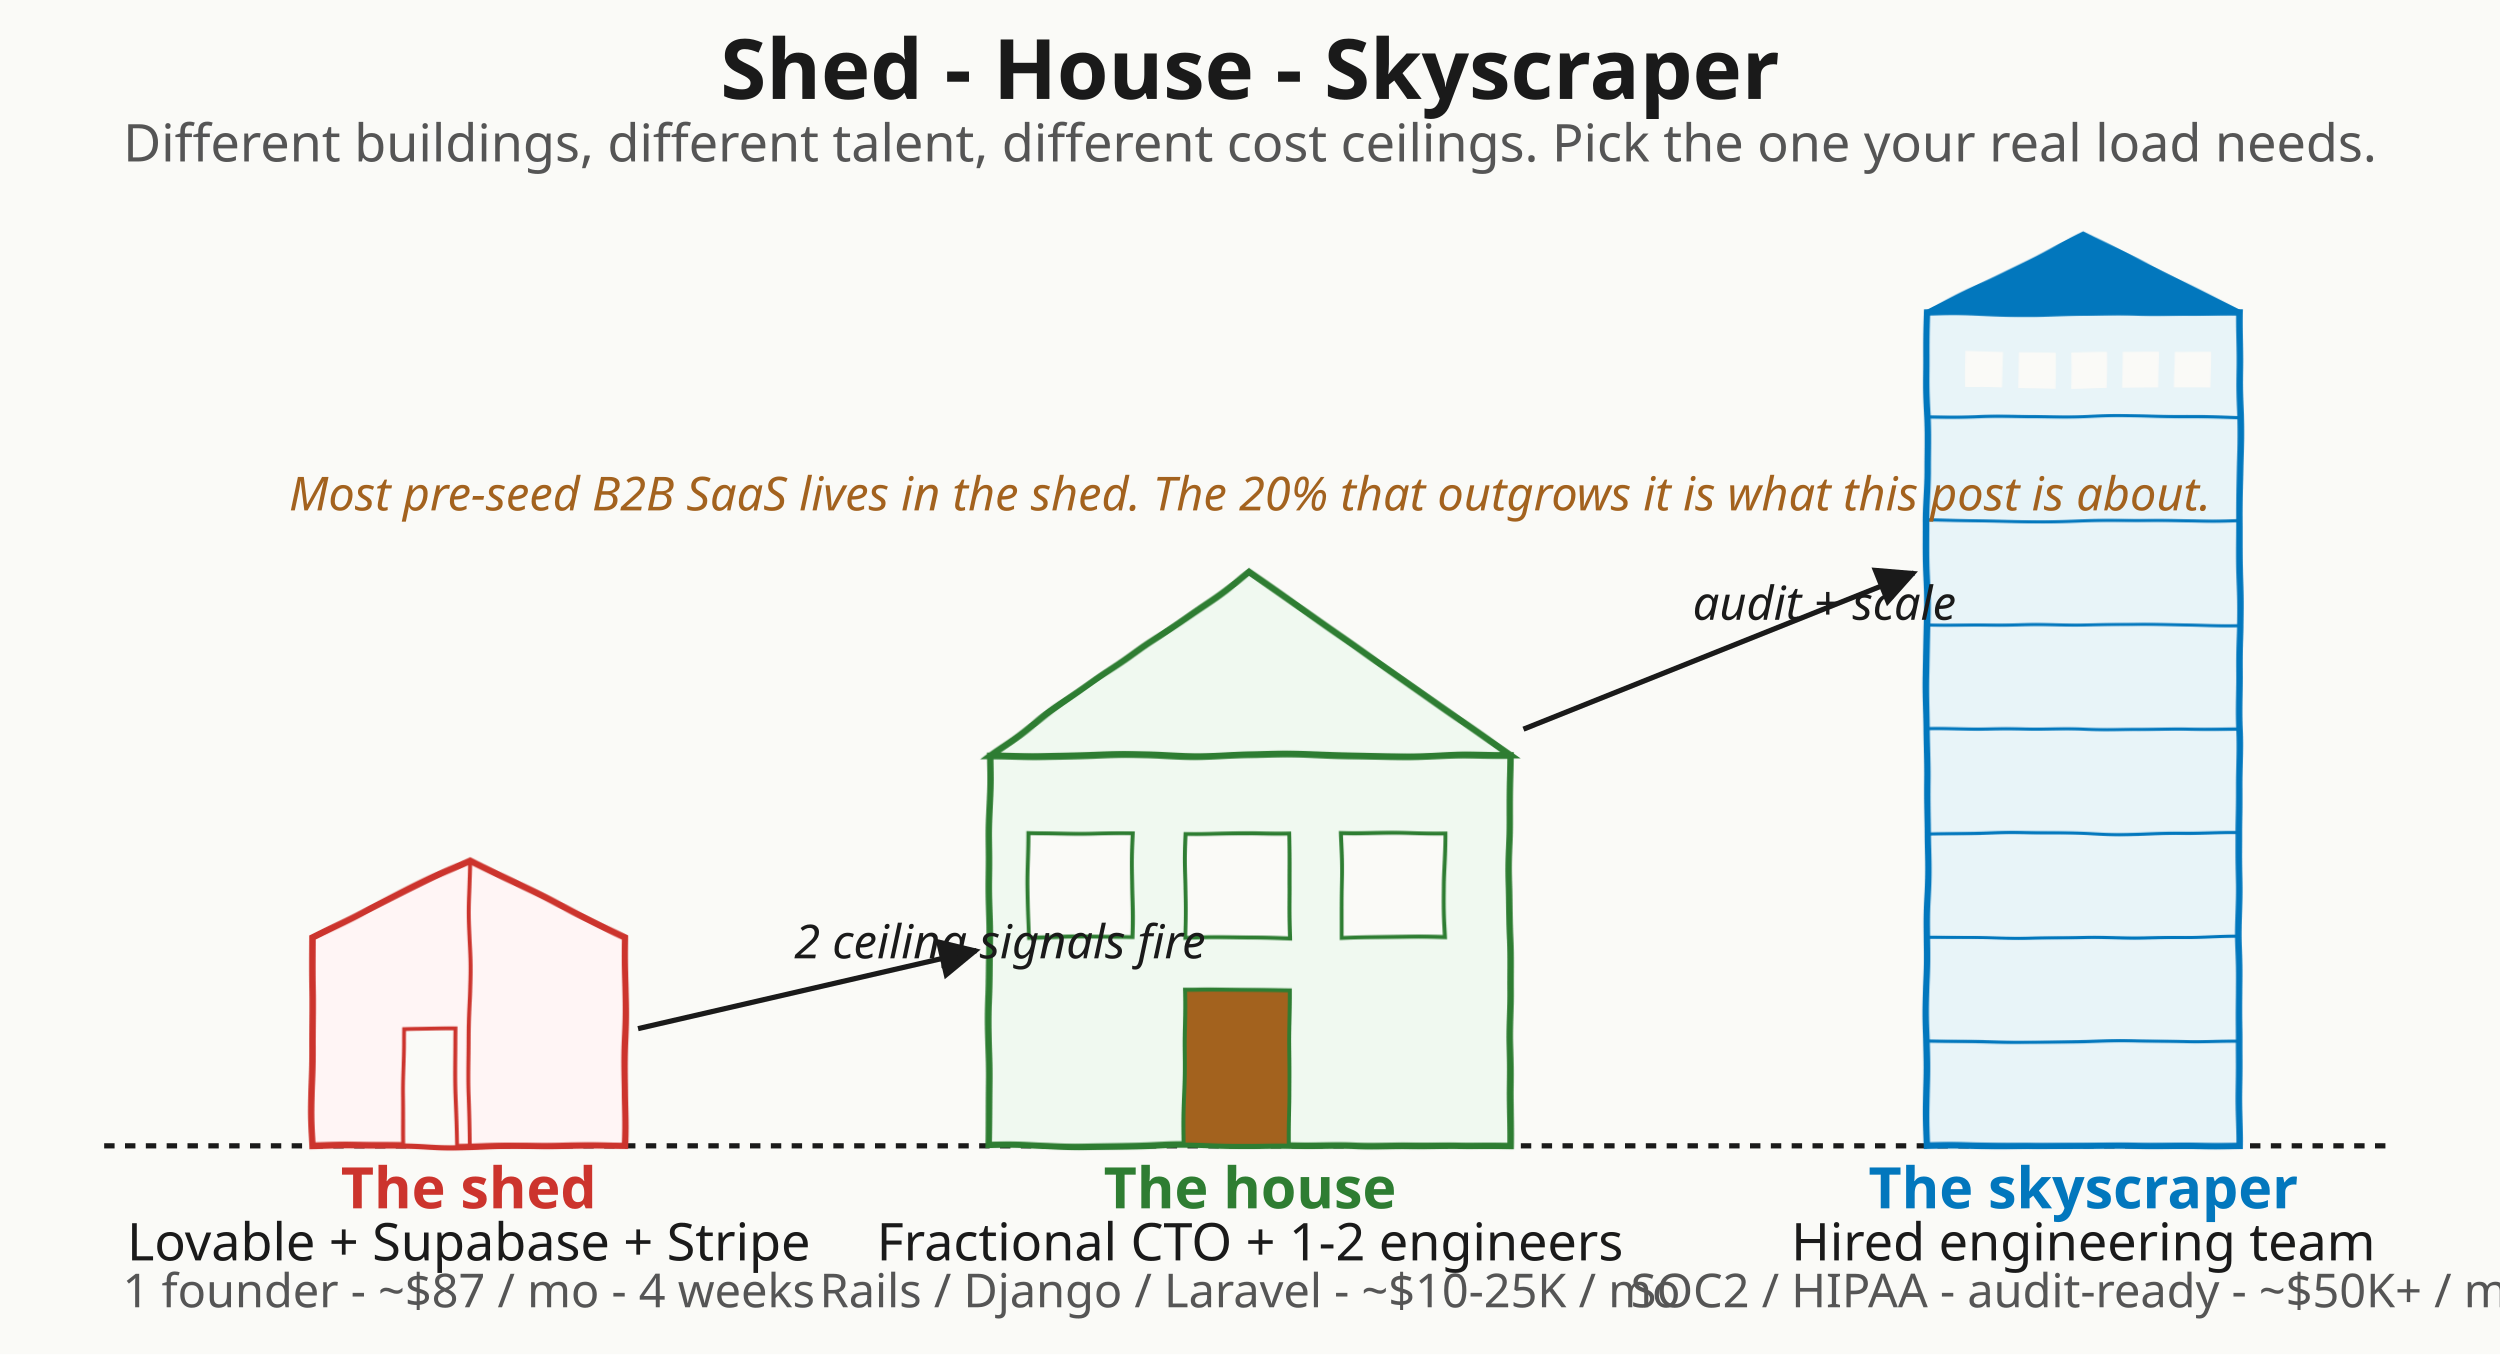
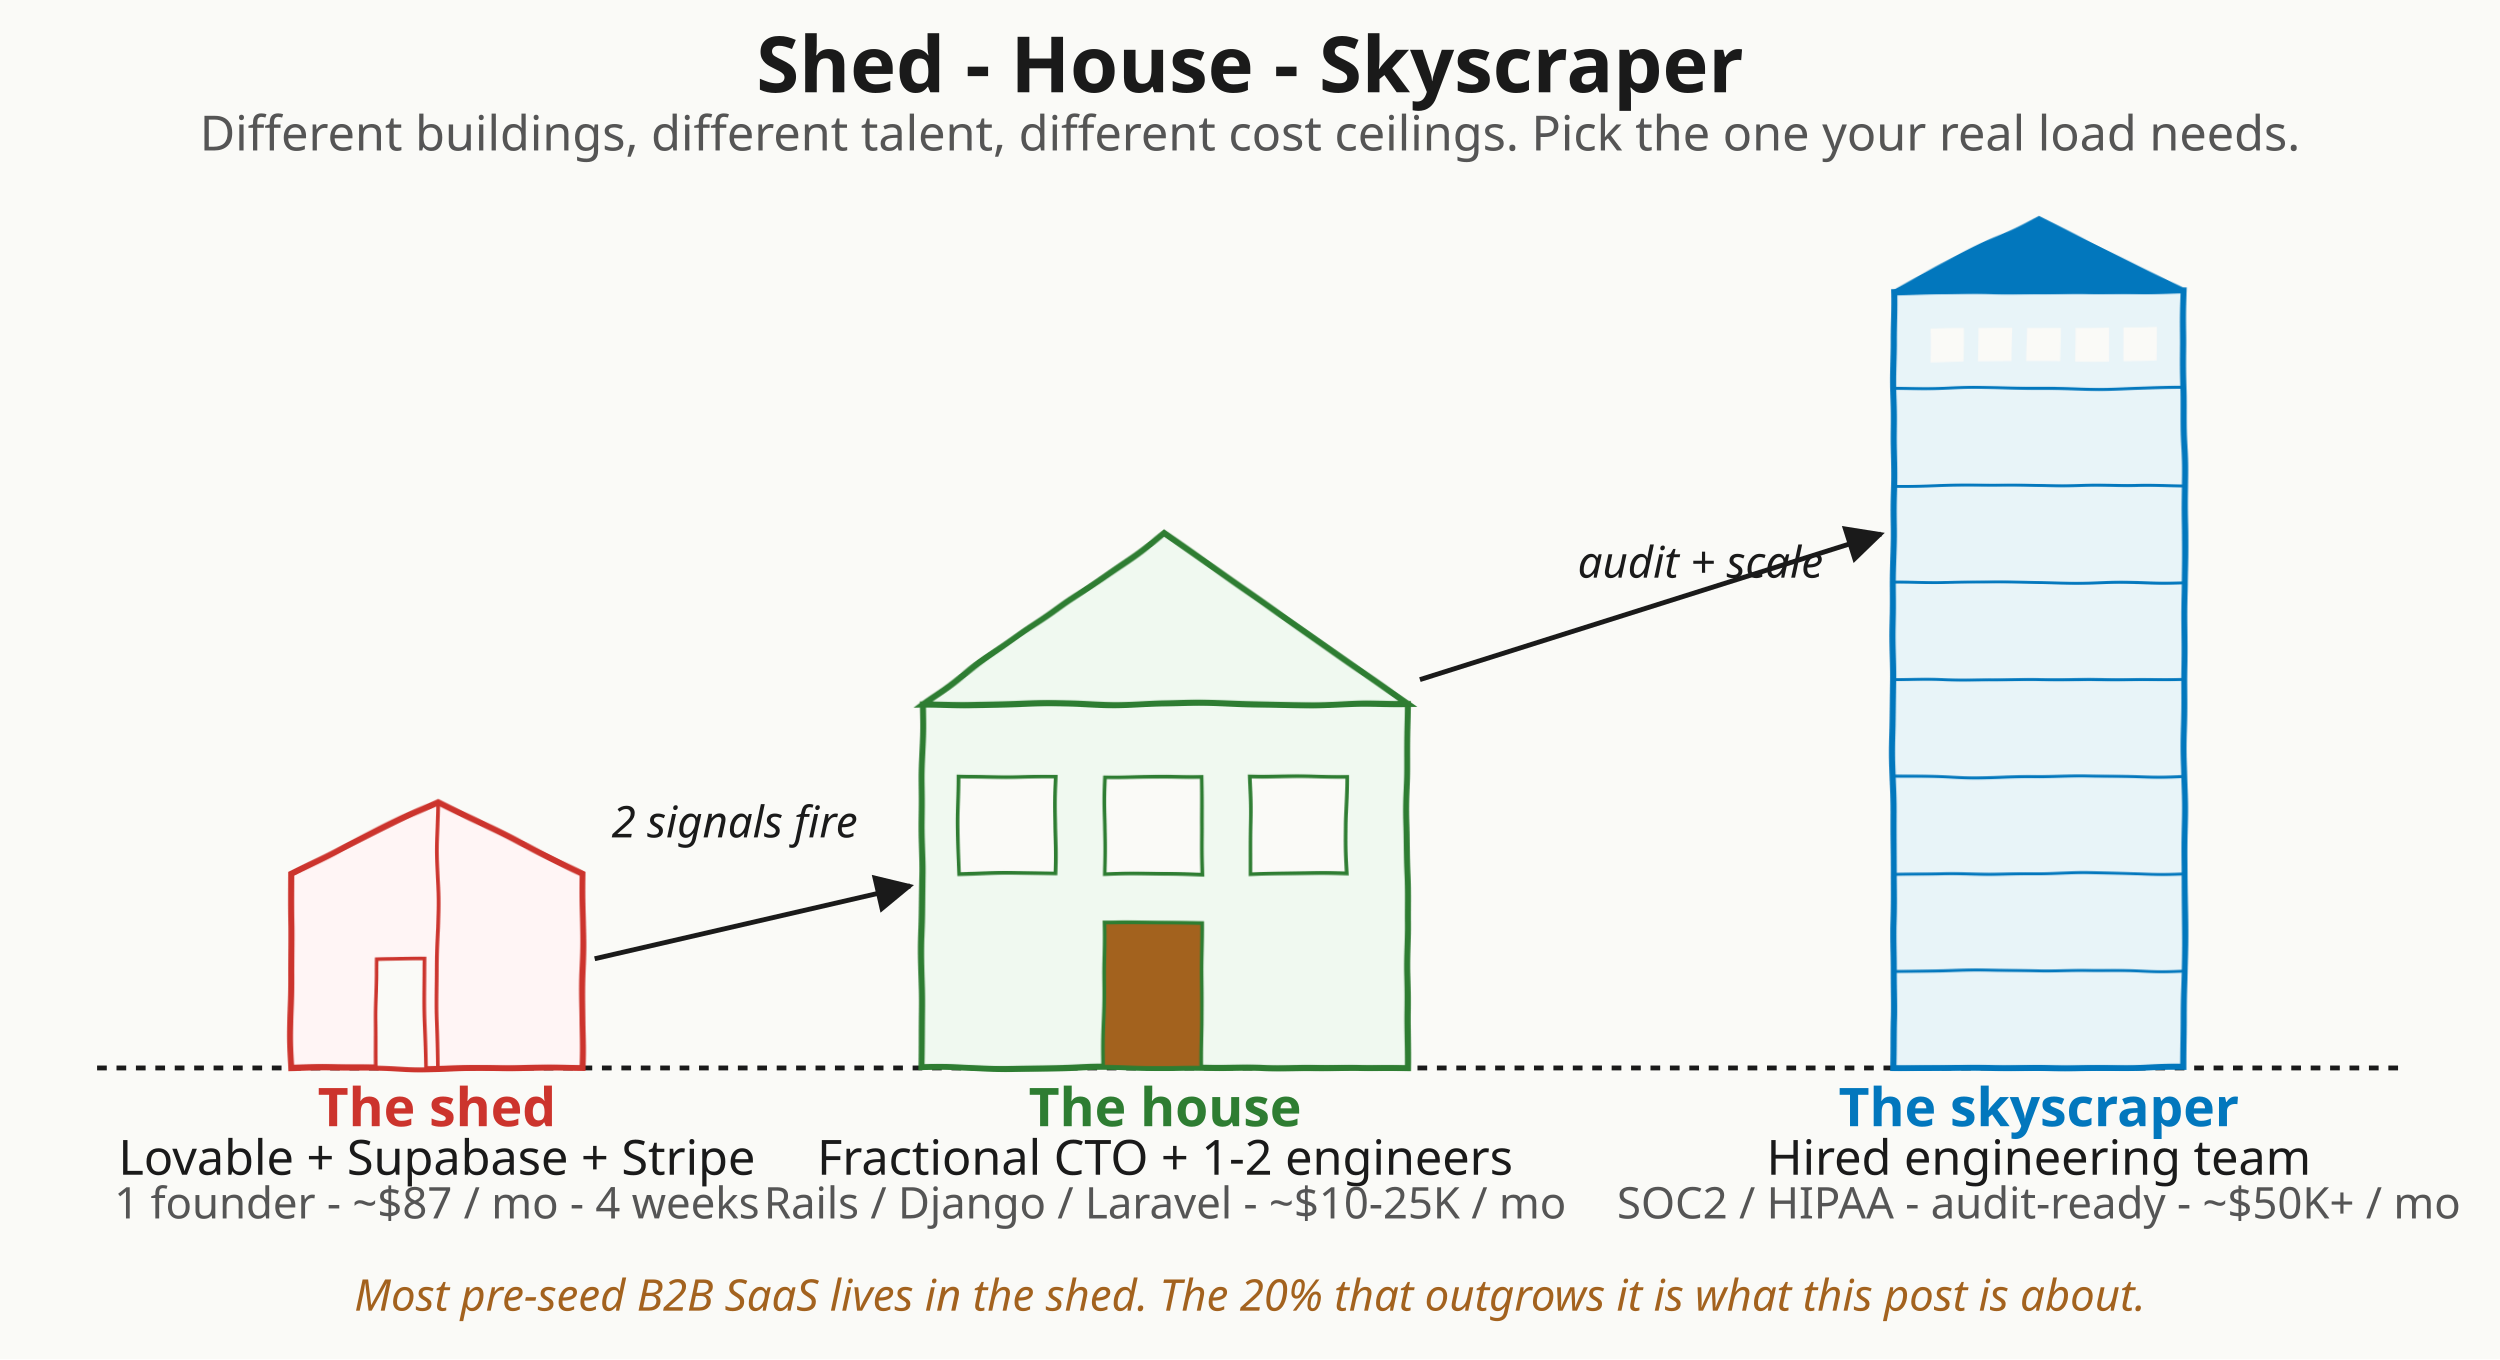
- <svg xmlns="http://www.w3.org/2000/svg" viewBox="0 0 960 520" font-family="&quot;Segoe UI&quot;, system-ui, -apple-system, sans-serif">
+ <svg xmlns="http://www.w3.org/2000/svg" viewBox="0 0 1030 560" font-family="&quot;Segoe UI&quot;, system-ui, -apple-system, sans-serif">
  <defs>
    <filter id="rough" x="-2%" y="-2%" width="104%" height="104%">
      <feTurbulence type="fractalNoise" baseFrequency="0.025" numOctaves="2" seed="9" />
      <feDisplacementMap in="SourceGraphic" scale="2" />
    </filter>
    <marker id="arr2" viewBox="0 0 10 10" refX="9" refY="5" markerWidth="8" markerHeight="8" orient="auto-start-reverse">
      <path d="M 0 0 L 10 5 L 0 10 z" fill="#1a1a1a" />
    </marker>
  </defs>
-   <rect width="960" height="520" fill="#fafaf7" />
-   <text x="480" y="38" font-size="32" text-anchor="middle" fill="#1a1a1a" font-weight="bold">Shed - House - Skyscraper</text>
-   <text x="480" y="62" font-size="20" text-anchor="middle" fill="#555">Different buildings, different talent, different cost ceilings. Pick the one your real load needs.</text>
-   <line x1="40" y1="440" x2="920" y2="440" stroke="#1a1a1a" stroke-width="2" stroke-dasharray="4 4" />
+   <rect width="1030" height="560" fill="#fafaf7" />
+   <text x="515" y="38" font-size="32" text-anchor="middle" fill="#1a1a1a" font-weight="bold">Shed - House - Skyscraper</text>
+   <text x="515" y="62" font-size="20" text-anchor="middle" fill="#555">Different buildings, different talent, different cost ceilings. Pick the one your real load needs.</text>
+   <line x1="40" y1="440" x2="990" y2="440" stroke="#1a1a1a" stroke-width="2" stroke-dasharray="4 4" />
  <g filter="url(#rough)">
    <polygon points="120,440 120,360 180,330 240,360 240,440" fill="#fff5f5" stroke="#cc342d" stroke-width="2.5" />
    <line x1="180" y1="330" x2="180" y2="440" stroke="#cc342d" stroke-width="1.5" />
    <rect x="155" y="395" width="20" height="45" fill="#fafaf7" stroke="#cc342d" stroke-width="1.5" />
  </g>
  <text x="180" y="464" font-size="22" text-anchor="middle" fill="#cc342d" font-weight="bold">The shed</text>
  <text x="180" y="484" font-size="20" text-anchor="middle" fill="#1a1a1a">Lovable + Supabase + Stripe</text>
  <text x="180" y="502" font-size="18" text-anchor="middle" fill="#555">1 founder - ~$87 / mo - 4 weeks</text>
  <g filter="url(#rough)">
    <rect x="380" y="290" width="200" height="150" fill="#f0f9f0" stroke="#2e7d32" stroke-width="2.5" />
    <polygon points="380,290 480,220 580,290" fill="#f0f9f0" stroke="#2e7d32" stroke-width="2.5" />
    <rect x="395" y="320" width="40" height="40" fill="#fafaf7" stroke="#2e7d32" stroke-width="1.5" />
    <rect x="455" y="320" width="40" height="40" fill="#fafaf7" stroke="#2e7d32" stroke-width="1.5" />
    <rect x="515" y="320" width="40" height="40" fill="#fafaf7" stroke="#2e7d32" stroke-width="1.5" />
    <rect x="455" y="380" width="40" height="60" fill="#a3621e" stroke="#2e7d32" stroke-width="1.5" />
  </g>
  <text x="480" y="464" font-size="22" text-anchor="middle" fill="#2e7d32" font-weight="bold">The house</text>
  <text x="480" y="484" font-size="20" text-anchor="middle" fill="#1a1a1a">Fractional CTO + 1-2 engineers</text>
  <text x="480" y="502" font-size="18" text-anchor="middle" fill="#555">Rails / Django / Laravel - ~$10-25K / mo</text>
  <g filter="url(#rough)">
-     <rect x="740" y="120" width="120" height="320" fill="#e8f4f8" stroke="#0277bd" stroke-width="2.5" />
-     <line x1="740" y1="160" x2="860" y2="160" stroke="#0277bd" stroke-width="1.2" />
-     <line x1="740" y1="200" x2="860" y2="200" stroke="#0277bd" stroke-width="1.2" />
-     <line x1="740" y1="240" x2="860" y2="240" stroke="#0277bd" stroke-width="1.2" />
-     <line x1="740" y1="280" x2="860" y2="280" stroke="#0277bd" stroke-width="1.2" />
-     <line x1="740" y1="320" x2="860" y2="320" stroke="#0277bd" stroke-width="1.2" />
-     <line x1="740" y1="360" x2="860" y2="360" stroke="#0277bd" stroke-width="1.2" />
-     <line x1="740" y1="400" x2="860" y2="400" stroke="#0277bd" stroke-width="1.2" />
-     <rect x="755" y="135" width="14" height="14" fill="#fafaf7" />
-     <rect x="775" y="135" width="14" height="14" fill="#fafaf7" />
+     <rect x="780" y="120" width="120" height="320" fill="#e8f4f8" stroke="#0277bd" stroke-width="2.5" />
+     <line x1="780" y1="160" x2="900" y2="160" stroke="#0277bd" stroke-width="1.2" />
+     <line x1="780" y1="200" x2="900" y2="200" stroke="#0277bd" stroke-width="1.2" />
+     <line x1="780" y1="240" x2="900" y2="240" stroke="#0277bd" stroke-width="1.2" />
+     <line x1="780" y1="280" x2="900" y2="280" stroke="#0277bd" stroke-width="1.2" />
+     <line x1="780" y1="320" x2="900" y2="320" stroke="#0277bd" stroke-width="1.2" />
+     <line x1="780" y1="360" x2="900" y2="360" stroke="#0277bd" stroke-width="1.2" />
+     <line x1="780" y1="400" x2="900" y2="400" stroke="#0277bd" stroke-width="1.2" />
    <rect x="795" y="135" width="14" height="14" fill="#fafaf7" />
    <rect x="815" y="135" width="14" height="14" fill="#fafaf7" />
    <rect x="835" y="135" width="14" height="14" fill="#fafaf7" />
-     <polygon points="740,120 800,90 860,120" fill="#0277bd" stroke="#0277bd" stroke-width="2" />
+     <rect x="855" y="135" width="14" height="14" fill="#fafaf7" />
+     <rect x="875" y="135" width="14" height="14" fill="#fafaf7" />
+     <polygon points="780,120 840,90 900,120" fill="#0277bd" stroke="#0277bd" stroke-width="2" />
  </g>
-   <text x="800" y="464" font-size="22" text-anchor="middle" fill="#0277bd" font-weight="bold">The skyscraper</text>
-   <text x="800" y="484" font-size="20" text-anchor="middle" fill="#1a1a1a">Hired engineering team</text>
-   <text x="800" y="502" font-size="18" text-anchor="middle" fill="#555">SOC2 / HIPAA - audit-ready - ~$50K+ / mo</text>
+   <text x="840" y="464" font-size="22" text-anchor="middle" fill="#0277bd" font-weight="bold">The skyscraper</text>
+   <text x="840" y="484" font-size="20" text-anchor="middle" fill="#1a1a1a">Hired engineering team</text>
+   <text x="840" y="502" font-size="18" text-anchor="middle" fill="#555">SOC2 / HIPAA - audit-ready - ~$50K+ / mo</text>
  <line x1="245" y1="395" x2="375" y2="365" stroke="#1a1a1a" stroke-width="2" marker-end="url(#arr2)" />
-   <text x="305" y="368" font-size="18" fill="#1a1a1a" font-style="italic">2 ceiling signals fire</text>
-   <line x1="585" y1="280" x2="735" y2="220" stroke="#1a1a1a" stroke-width="2" marker-end="url(#arr2)" />
+   <text x="252" y="345" font-size="18" fill="#1a1a1a" font-style="italic">2 signals fire</text>
+   <line x1="585" y1="280" x2="775" y2="220" stroke="#1a1a1a" stroke-width="2" marker-end="url(#arr2)" />
  <text x="650" y="238" font-size="18" fill="#1a1a1a" font-style="italic">audit + scale</text>
-   <text x="480" y="196" font-size="18" text-anchor="middle" fill="#a3621e" font-style="italic">Most pre-seed B2B SaaS lives in the shed. The 20% that outgrows it is what this post is about.</text>
+   <text x="515" y="540" font-size="18" text-anchor="middle" fill="#a3621e" font-style="italic">Most pre-seed B2B SaaS lives in the shed. The 20% that outgrows it is what this post is about.</text>
</svg>
